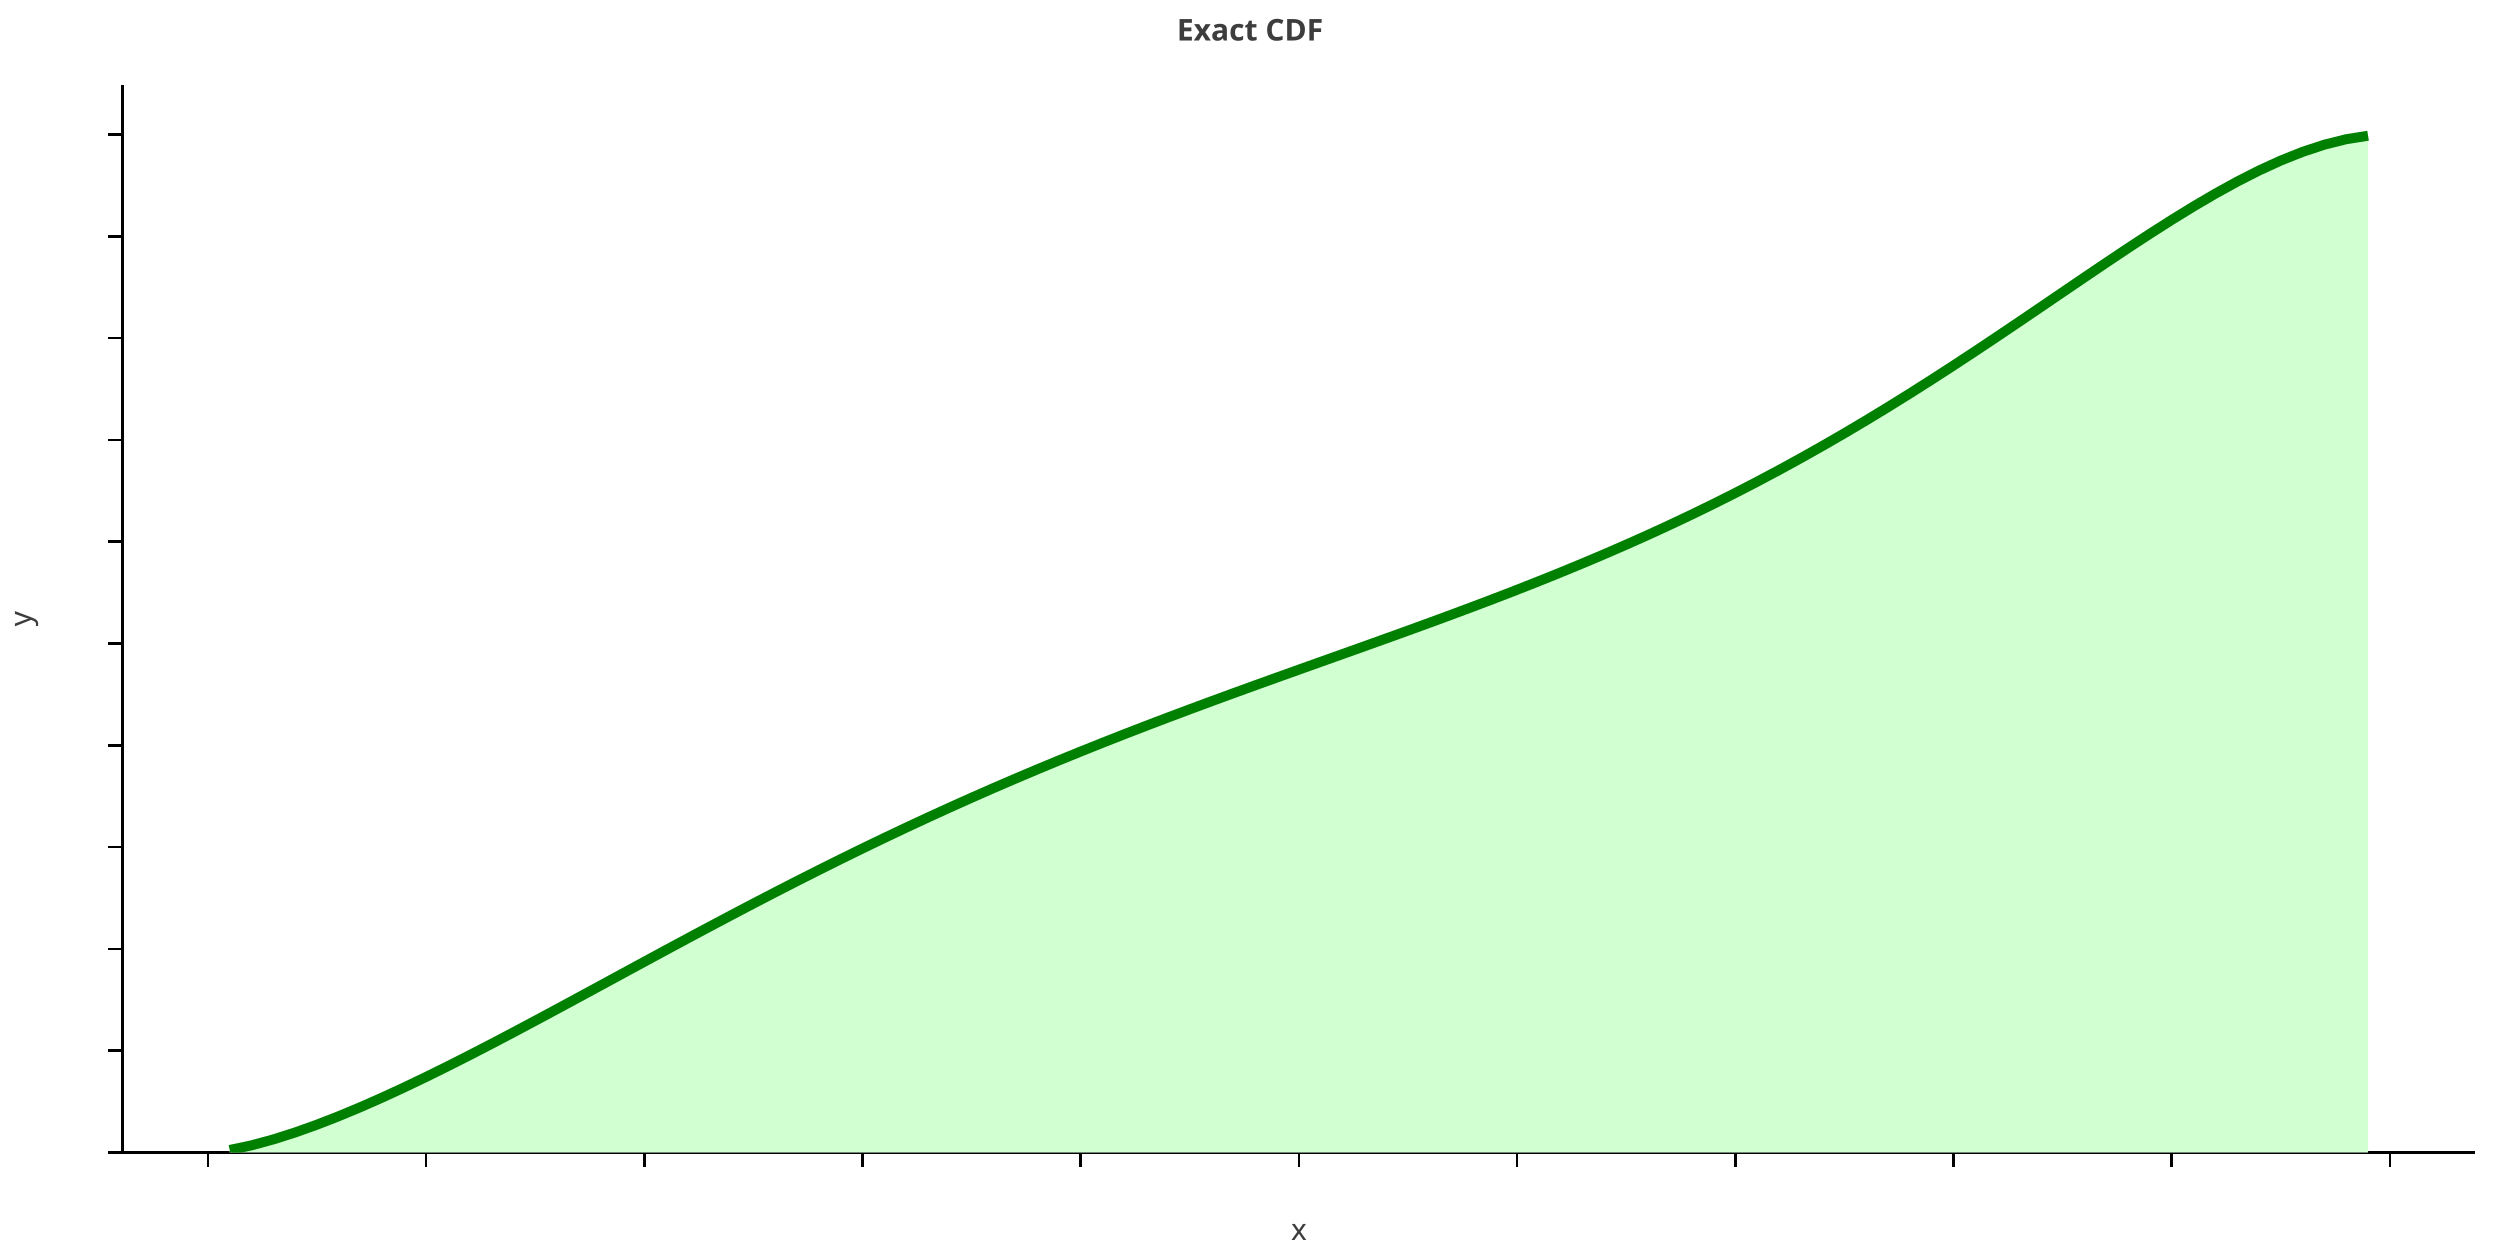
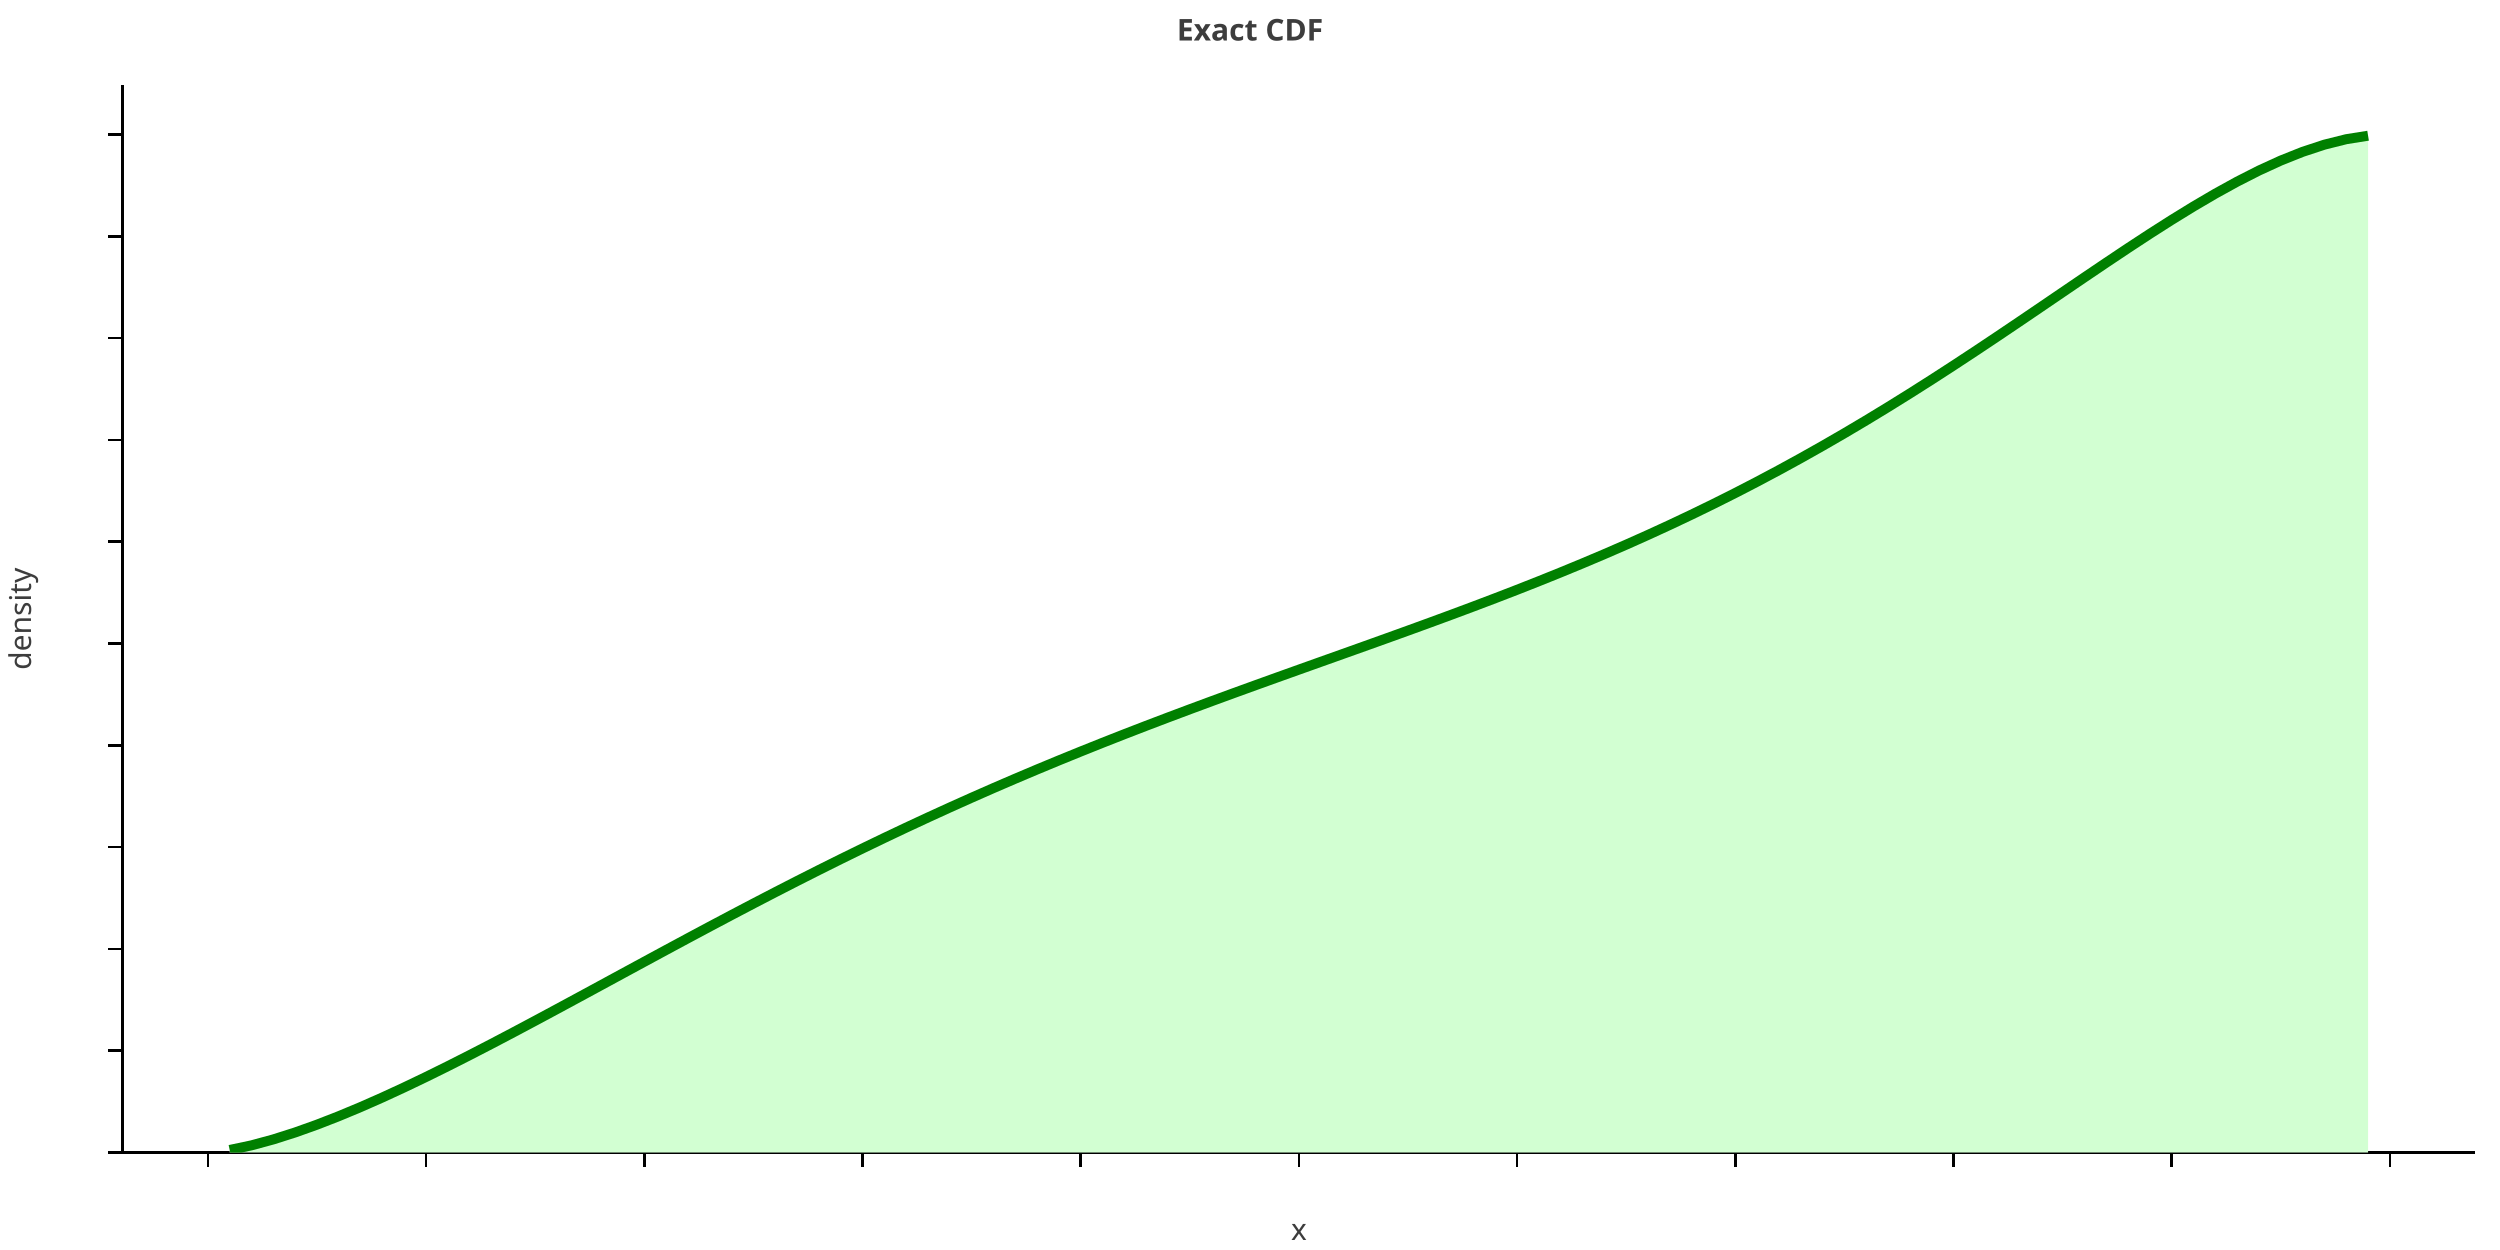
<svg xmlns="http://www.w3.org/2000/svg" class="plt-container" width="1000.0" height="500.0">
  <style type="text/css">
        .plt-container {
        font-family: "Lucida Grande", sans-serif;
        cursor: crosshair;
        user-select: none;
        -webkit-user-select: none;
        -moz-user-select: none;
        -ms-user-select: none;
        }
        .plt-backdrop {
        fill: white;
        }
        .plt-transparent .plt-backdrop {
        visibility: hidden;
        }
        text {
        font-size: 12px;
        fill: #3d3d3d;
        }
        .plt-data-tooltip text {
        font-size: 12px;
        }
        .plt-axis-tooltip text {
        font-size: 10px;
        }
        .plt-axis line {
        shape-rendering: crispedges;
        }
        .plt-plot-title {

        font-size: 16.0px;
        font-weight: bold;
        }
        .plt-axis .tick text {

        font-size: 10.0px;
        }
        .plt-axis.small-tick-font .tick text {

        font-size: 8.0px;
        }
        .plt-axis-title text {

        font-size: 12.0px;
        }
        .plt_legend .legend-title text {

        font-size: 12.0px;
        font-weight: bold;
        }
        .plt_legend text {

        font-size: 10.0px;
        }

    </style>
  <rect class="plt-backdrop" width="100%" height="100%">
    </rect>
  <g class="plt-plot">
    <g class="plt-plot-title" transform="translate(500.0 12.0 ) ">
      <text text-anchor="middle" dy="0.35em">
                Exact CDF
            </text>
    </g>
    <g transform="translate(20.0 34.0 ) ">
      <g transform="translate(29.1 427.0 ) " class="plt-axis">
        <g class="tick" transform="translate(34.03998 0.0 ) ">
          <line stroke-width="1.0" stroke="rgb(0,0,0)" stroke-opacity="1.0" x2="0.0" y2="6.0">
                    </line>
          <g transform="translate(0.0 9.0 ) ">
            <text style="fill:transparent;" text-anchor="middle" dy="0.7em">
                            0.0
                        </text>
          </g>
        </g>
        <g class="tick" transform="translate(121.322 0.0 ) ">
          <line stroke-width="1.0" stroke="rgb(0,0,0)" stroke-opacity="1.0" x2="0.0" y2="6.0">
                    </line>
          <g transform="translate(0.0 9.0 ) ">
            <text style="fill:transparent;" text-anchor="middle" dy="0.7em">
                            0.1
                        </text>
          </g>
        </g>
        <g class="tick" transform="translate(208.604 0.0 ) ">
          <line stroke-width="1.0" stroke="rgb(0,0,0)" stroke-opacity="1.0" x2="0.0" y2="6.0">
                    </line>
          <g transform="translate(0.0 9.0 ) ">
            <text style="fill:transparent;" text-anchor="middle" dy="0.7em">
                            0.2
                        </text>
          </g>
        </g>
        <g class="tick" transform="translate(295.886 0.0 ) ">
          <line stroke-width="1.0" stroke="rgb(0,0,0)" stroke-opacity="1.0" x2="0.0" y2="6.0">
                    </line>
          <g transform="translate(0.0 9.0 ) ">
            <text style="fill:transparent;" text-anchor="middle" dy="0.7em">
                            0.3
                        </text>
          </g>
        </g>
        <g class="tick" transform="translate(383.168 0.0 ) ">
          <line stroke-width="1.0" stroke="rgb(0,0,0)" stroke-opacity="1.0" x2="0.0" y2="6.0">
                    </line>
          <g transform="translate(0.0 9.0 ) ">
            <text style="fill:transparent;" text-anchor="middle" dy="0.7em">
                            0.4
                        </text>
          </g>
        </g>
        <g class="tick" transform="translate(470.45 0.0 ) ">
          <line stroke-width="1.0" stroke="rgb(0,0,0)" stroke-opacity="1.0" x2="0.0" y2="6.0">
                    </line>
          <g transform="translate(0.0 9.0 ) ">
            <text style="fill:transparent;" text-anchor="middle" dy="0.7em">
                            0.5
                        </text>
          </g>
        </g>
        <g class="tick" transform="translate(557.732 0.0 ) ">
          <line stroke-width="1.0" stroke="rgb(0,0,0)" stroke-opacity="1.0" x2="0.0" y2="6.0">
                    </line>
          <g transform="translate(0.0 9.0 ) ">
            <text style="fill:transparent;" text-anchor="middle" dy="0.7em">
                            0.6
                        </text>
          </g>
        </g>
        <g class="tick" transform="translate(645.014 0.0 ) ">
          <line stroke-width="1.0" stroke="rgb(0,0,0)" stroke-opacity="1.0" x2="0.0" y2="6.0">
                    </line>
          <g transform="translate(0.0 9.0 ) ">
            <text style="fill:transparent;" text-anchor="middle" dy="0.7em">
                            0.7
                        </text>
          </g>
        </g>
        <g class="tick" transform="translate(732.296 0.0 ) ">
          <line stroke-width="1.0" stroke="rgb(0,0,0)" stroke-opacity="1.0" x2="0.0" y2="6.0">
                    </line>
          <g transform="translate(0.0 9.0 ) ">
            <text style="fill:transparent;" text-anchor="middle" dy="0.7em">
                            0.8
                        </text>
          </g>
        </g>
        <g class="tick" transform="translate(819.578 0.0 ) ">
          <line stroke-width="1.0" stroke="rgb(0,0,0)" stroke-opacity="1.0" x2="0.0" y2="6.0">
                    </line>
          <g transform="translate(0.0 9.0 ) ">
            <text style="fill:transparent;" text-anchor="middle" dy="0.7em">
                            0.9
                        </text>
          </g>
        </g>
        <g class="tick" transform="translate(906.86 0.0 ) ">
          <line stroke-width="1.0" stroke="rgb(0,0,0)" stroke-opacity="1.0" x2="0.0" y2="6.0">
                    </line>
          <g transform="translate(0.0 9.0 ) ">
            <text style="fill:transparent;" text-anchor="middle" dy="0.7em">
                            1.0
                        </text>
          </g>
        </g>
        <line x1="0.0" y1="0.0" x2="940.9" y2="0.0" stroke-width="1.0" stroke="rgb(0,0,0)" stroke-opacity="1.0">
                </line>
      </g>
      <g transform="translate(29.1 0.0 ) " class="plt-axis">
        <g class="tick" transform="translate(0.0 427.0 ) ">
          <line stroke-width="1.0" stroke="rgb(0,0,0)" stroke-opacity="1.0" x2="-6.0" y2="0.0">
                    </line>
          <g transform="translate(-9.0 0.0 ) ">
            <text style="fill:transparent;" text-anchor="end" dy="0.35em">
                            0.0
                        </text>
          </g>
        </g>
        <g class="tick" transform="translate(0.0 386.2796 ) ">
          <line stroke-width="1.0" stroke="rgb(0,0,0)" stroke-opacity="1.0" x2="-6.0" y2="0.0">
                    </line>
          <g transform="translate(-9.0 0.0 ) ">
            <text style="fill:transparent;" text-anchor="end" dy="0.35em">
                            0.1
                        </text>
          </g>
        </g>
        <g class="tick" transform="translate(0.0 345.5592 ) ">
          <line stroke-width="1.0" stroke="rgb(0,0,0)" stroke-opacity="1.0" x2="-6.0" y2="0.0">
                    </line>
          <g transform="translate(-9.0 0.0 ) ">
            <text style="fill:transparent;" text-anchor="end" dy="0.35em">
                            0.2
                        </text>
          </g>
        </g>
        <g class="tick" transform="translate(0.0 304.8388 ) ">
          <line stroke-width="1.0" stroke="rgb(0,0,0)" stroke-opacity="1.0" x2="-6.0" y2="0.0">
                    </line>
          <g transform="translate(-9.0 0.0 ) ">
            <text style="fill:transparent;" text-anchor="end" dy="0.35em">
                            0.3
                        </text>
          </g>
        </g>
        <g class="tick" transform="translate(0.0 264.1184 ) ">
          <line stroke-width="1.0" stroke="rgb(0,0,0)" stroke-opacity="1.0" x2="-6.0" y2="0.0">
                    </line>
          <g transform="translate(-9.0 0.0 ) ">
            <text style="fill:transparent;" text-anchor="end" dy="0.35em">
                            0.4
                        </text>
          </g>
        </g>
        <g class="tick" transform="translate(0.0 223.398 ) ">
          <line stroke-width="1.0" stroke="rgb(0,0,0)" stroke-opacity="1.0" x2="-6.0" y2="0.0">
                    </line>
          <g transform="translate(-9.0 0.0 ) ">
            <text style="fill:transparent;" text-anchor="end" dy="0.35em">
                            0.5
                        </text>
          </g>
        </g>
        <g class="tick" transform="translate(0.0 182.6775 ) ">
          <line stroke-width="1.0" stroke="rgb(0,0,0)" stroke-opacity="1.0" x2="-6.0" y2="0.0">
                    </line>
          <g transform="translate(-9.0 0.0 ) ">
            <text style="fill:transparent;" text-anchor="end" dy="0.35em">
                            0.6
                        </text>
          </g>
        </g>
        <g class="tick" transform="translate(0.0 141.9571 ) ">
          <line stroke-width="1.0" stroke="rgb(0,0,0)" stroke-opacity="1.0" x2="-6.0" y2="0.0">
                    </line>
          <g transform="translate(-9.0 0.0 ) ">
            <text style="fill:transparent;" text-anchor="end" dy="0.35em">
                            0.7
                        </text>
          </g>
        </g>
        <g class="tick" transform="translate(0.0 101.2367 ) ">
          <line stroke-width="1.0" stroke="rgb(0,0,0)" stroke-opacity="1.0" x2="-6.0" y2="0.0">
                    </line>
          <g transform="translate(-9.0 0.0 ) ">
            <text style="fill:transparent;" text-anchor="end" dy="0.35em">
                            0.8
                        </text>
          </g>
        </g>
        <g class="tick" transform="translate(0.0 60.51632 ) ">
          <line stroke-width="1.0" stroke="rgb(0,0,0)" stroke-opacity="1.0" x2="-6.0" y2="0.0">
                    </line>
          <g transform="translate(-9.0 0.0 ) ">
            <text style="fill:transparent;" text-anchor="end" dy="0.35em">
                            0.9
                        </text>
          </g>
        </g>
        <g class="tick" transform="translate(0.0 19.79591 ) ">
          <line stroke-width="1.0" stroke="rgb(0,0,0)" stroke-opacity="1.0" x2="-6.0" y2="0.0">
                    </line>
          <g transform="translate(-9.0 0.0 ) ">
            <text style="fill:transparent;" text-anchor="end" dy="0.35em">
                            1.0
                        </text>
          </g>
        </g>
        <line x1="0.0" y1="0.0" x2="0.0" y2="427.0" stroke-width="1.0" stroke="rgb(0,0,0)" stroke-opacity="1.0">
                </line>
      </g>
      <g transform="translate(29.1 0.0 ) " clip-path="url(#yEzZZ3)" clip-bounds-jfx="[rect (0.0, 0.0), (940.9, 427.0)]">
        <defs>
          <clipPath id="yEzZZ3">
            <rect x="0.0" y="0.0" width="940.9" height="427.0">
                        </rect>
          </clipPath>
        </defs>
        <g>
          <path d="M42.768 425.984 L42.768 425.984 L51.496 424.137 L60.225 421.765 L68.953 418.985 L77.681 415.87 L86.409 412.471 L95.137 408.831 L103.866 404.983 L112.594 400.956 L121.322 396.776 L130.05 392.466 L138.778 388.047 L147.507 383.537 L156.235 378.953 L164.963 374.312 L173.691 369.627 L182.419 364.913 L191.148 360.182 L199.876 355.444 L208.604 350.711 L217.332 345.993 L226.06 341.298 L234.789 336.634 L243.517 332.009 L252.245 327.43 L260.973 322.901 L269.701 318.429 L278.43 314.018 L287.158 309.671 L295.886 305.393 L304.614 301.185 L313.342 297.049 L322.071 292.987 L330.799 289 L339.527 285.088 L348.255 281.249 L356.983 277.485 L365.712 273.792 L374.44 270.168 L383.168 266.612 L391.896 263.121 L400.624 259.689 L409.353 256.315 L418.081 252.993 L426.809 249.718 L435.537 246.486 L444.265 243.289 L452.994 240.123 L461.722 236.981 L470.45 233.857 L479.178 230.742 L487.906 227.631 L496.635 224.515 L505.363 221.386 L514.091 218.238 L522.819 215.061 L531.547 211.848 L540.276 208.59 L549.004 205.28 L557.732 201.909 L566.46 198.469 L575.188 194.952 L583.917 191.35 L592.645 187.657 L601.373 183.864 L610.101 179.966 L618.829 175.955 L627.558 171.827 L636.286 167.575 L645.014 163.197 L653.742 158.687 L662.47 154.045 L671.199 149.268 L679.927 144.355 L688.655 139.309 L697.383 134.131 L706.111 128.825 L714.84 123.396 L723.568 117.854 L732.296 112.206 L741.024 106.466 L749.752 100.646 L758.481 94.765 L767.209 88.842 L775.937 82.9 L784.665 76.965 L793.393 71.067 L802.122 65.24 L810.85 59.521 L819.578 53.953 L828.306 48.584 L837.034 43.464 L845.763 38.653 L854.491 34.213 L863.219 30.216 L871.947 26.736 L880.675 23.859 L889.404 21.675 L898.132 20.285 L898.132 427.0 L889.404 427.0 L880.675 427.0 L871.947 427.0 L863.219 427.0 L854.491 427.0 L845.763 427.0 L837.034 427.0 L828.306 427.0 L819.578 427.0 L810.85 427.0 L802.122 427.0 L793.393 427.0 L784.665 427.0 L775.937 427.0 L767.209 427.0 L758.481 427.0 L749.752 427.0 L741.024 427.0 L732.296 427.0 L723.568 427.0 L714.84 427.0 L706.111 427.0 L697.383 427.0 L688.655 427.0 L679.927 427.0 L671.199 427.0 L662.47 427.0 L653.742 427.0 L645.014 427.0 L636.286 427.0 L627.558 427.0 L618.829 427.0 L610.101 427.0 L601.373 427.0 L592.645 427.0 L583.917 427.0 L575.188 427.0 L566.46 427.0 L557.732 427.0 L549.004 427.0 L540.276 427.0 L531.547 427.0 L522.819 427.0 L514.091 427.0 L505.363 427.0 L496.635 427.0 L487.906 427.0 L479.178 427.0 L470.45 427.0 L461.722 427.0 L452.994 427.0 L444.265 427.0 L435.537 427.0 L426.809 427.0 L418.081 427.0 L409.353 427.0 L400.624 427.0 L391.896 427.0 L383.168 427.0 L374.44 427.0 L365.712 427.0 L356.983 427.0 L348.255 427.0 L339.527 427.0 L330.799 427.0 L322.071 427.0 L313.342 427.0 L304.614 427.0 L295.886 427.0 L287.158 427.0 L278.43 427.0 L269.701 427.0 L260.973 427.0 L252.245 427.0 L243.517 427.0 L234.789 427.0 L226.06 427.0 L217.332 427.0 L208.604 427.0 L199.876 427.0 L191.148 427.0 L182.419 427.0 L173.691 427.0 L164.963 427.0 L156.235 427.0 L147.507 427.0 L138.778 427.0 L130.05 427.0 L121.322 427.0 L112.594 427.0 L103.866 427.0 L95.137 427.0 L86.409 427.0 L77.681 427.0 L68.953 427.0 L60.225 427.0 L51.496 427.0 L42.768 427.0 Z" fill="rgb(210,255,210)" stroke-width="1.0" fill-opacity="1.0">
                    </path>
        </g>
        <g>
          <path d="M42.768 425.984 L42.768 425.984 L51.496 424.137 L60.225 421.765 L68.953 418.985 L77.681 415.87 L86.409 412.471 L95.137 408.831 L103.866 404.983 L112.594 400.956 L121.322 396.776 L130.05 392.466 L138.778 388.047 L147.507 383.537 L156.235 378.953 L164.963 374.312 L173.691 369.627 L182.419 364.913 L191.148 360.182 L199.876 355.444 L208.604 350.711 L217.332 345.993 L226.06 341.298 L234.789 336.634 L243.517 332.009 L252.245 327.43 L260.973 322.901 L269.701 318.429 L278.43 314.018 L287.158 309.671 L295.886 305.393 L304.614 301.185 L313.342 297.049 L322.071 292.987 L330.799 289 L339.527 285.088 L348.255 281.249 L356.983 277.485 L365.712 273.792 L374.44 270.168 L383.168 266.612 L391.896 263.121 L400.624 259.689 L409.353 256.315 L418.081 252.993 L426.809 249.718 L435.537 246.486 L444.265 243.289 L452.994 240.123 L461.722 236.981 L470.45 233.857 L479.178 230.742 L487.906 227.631 L496.635 224.515 L505.363 221.386 L514.091 218.238 L522.819 215.061 L531.547 211.848 L540.276 208.59 L549.004 205.28 L557.732 201.909 L566.46 198.469 L575.188 194.952 L583.917 191.35 L592.645 187.657 L601.373 183.864 L610.101 179.966 L618.829 175.955 L627.558 171.827 L636.286 167.575 L645.014 163.197 L653.742 158.687 L662.47 154.045 L671.199 149.268 L679.927 144.355 L688.655 139.309 L697.383 134.131 L706.111 128.825 L714.84 123.396 L723.568 117.854 L732.296 112.206 L741.024 106.466 L749.752 100.646 L758.481 94.765 L767.209 88.842 L775.937 82.9 L784.665 76.965 L793.393 71.067 L802.122 65.24 L810.85 59.521 L819.578 53.953 L828.306 48.584 L837.034 43.464 L845.763 38.653 L854.491 34.213 L863.219 30.216 L871.947 26.736 L880.675 23.859 L889.404 21.675 L898.132 20.285 " fill="none" stroke-width="4.0" stroke="rgb(0,128,0)" stroke-opacity="1.0">
                    </path>
        </g>
      </g>
    </g>
    <g class="plt-axis">
      <g transform="translate(4.0 247.5 ) rotate(-90.0 ) " class="plt-axis-title">
        <text text-anchor="middle" dy="0.7em">
-                     y
+                     density
                </text>
      </g>
    </g>
    <g class="plt-axis">
      <g transform="translate(519.55 496.0 ) " class="plt-axis-title">
        <text text-anchor="middle">
                    x
                </text>
      </g>
    </g>
  </g>
</svg>
